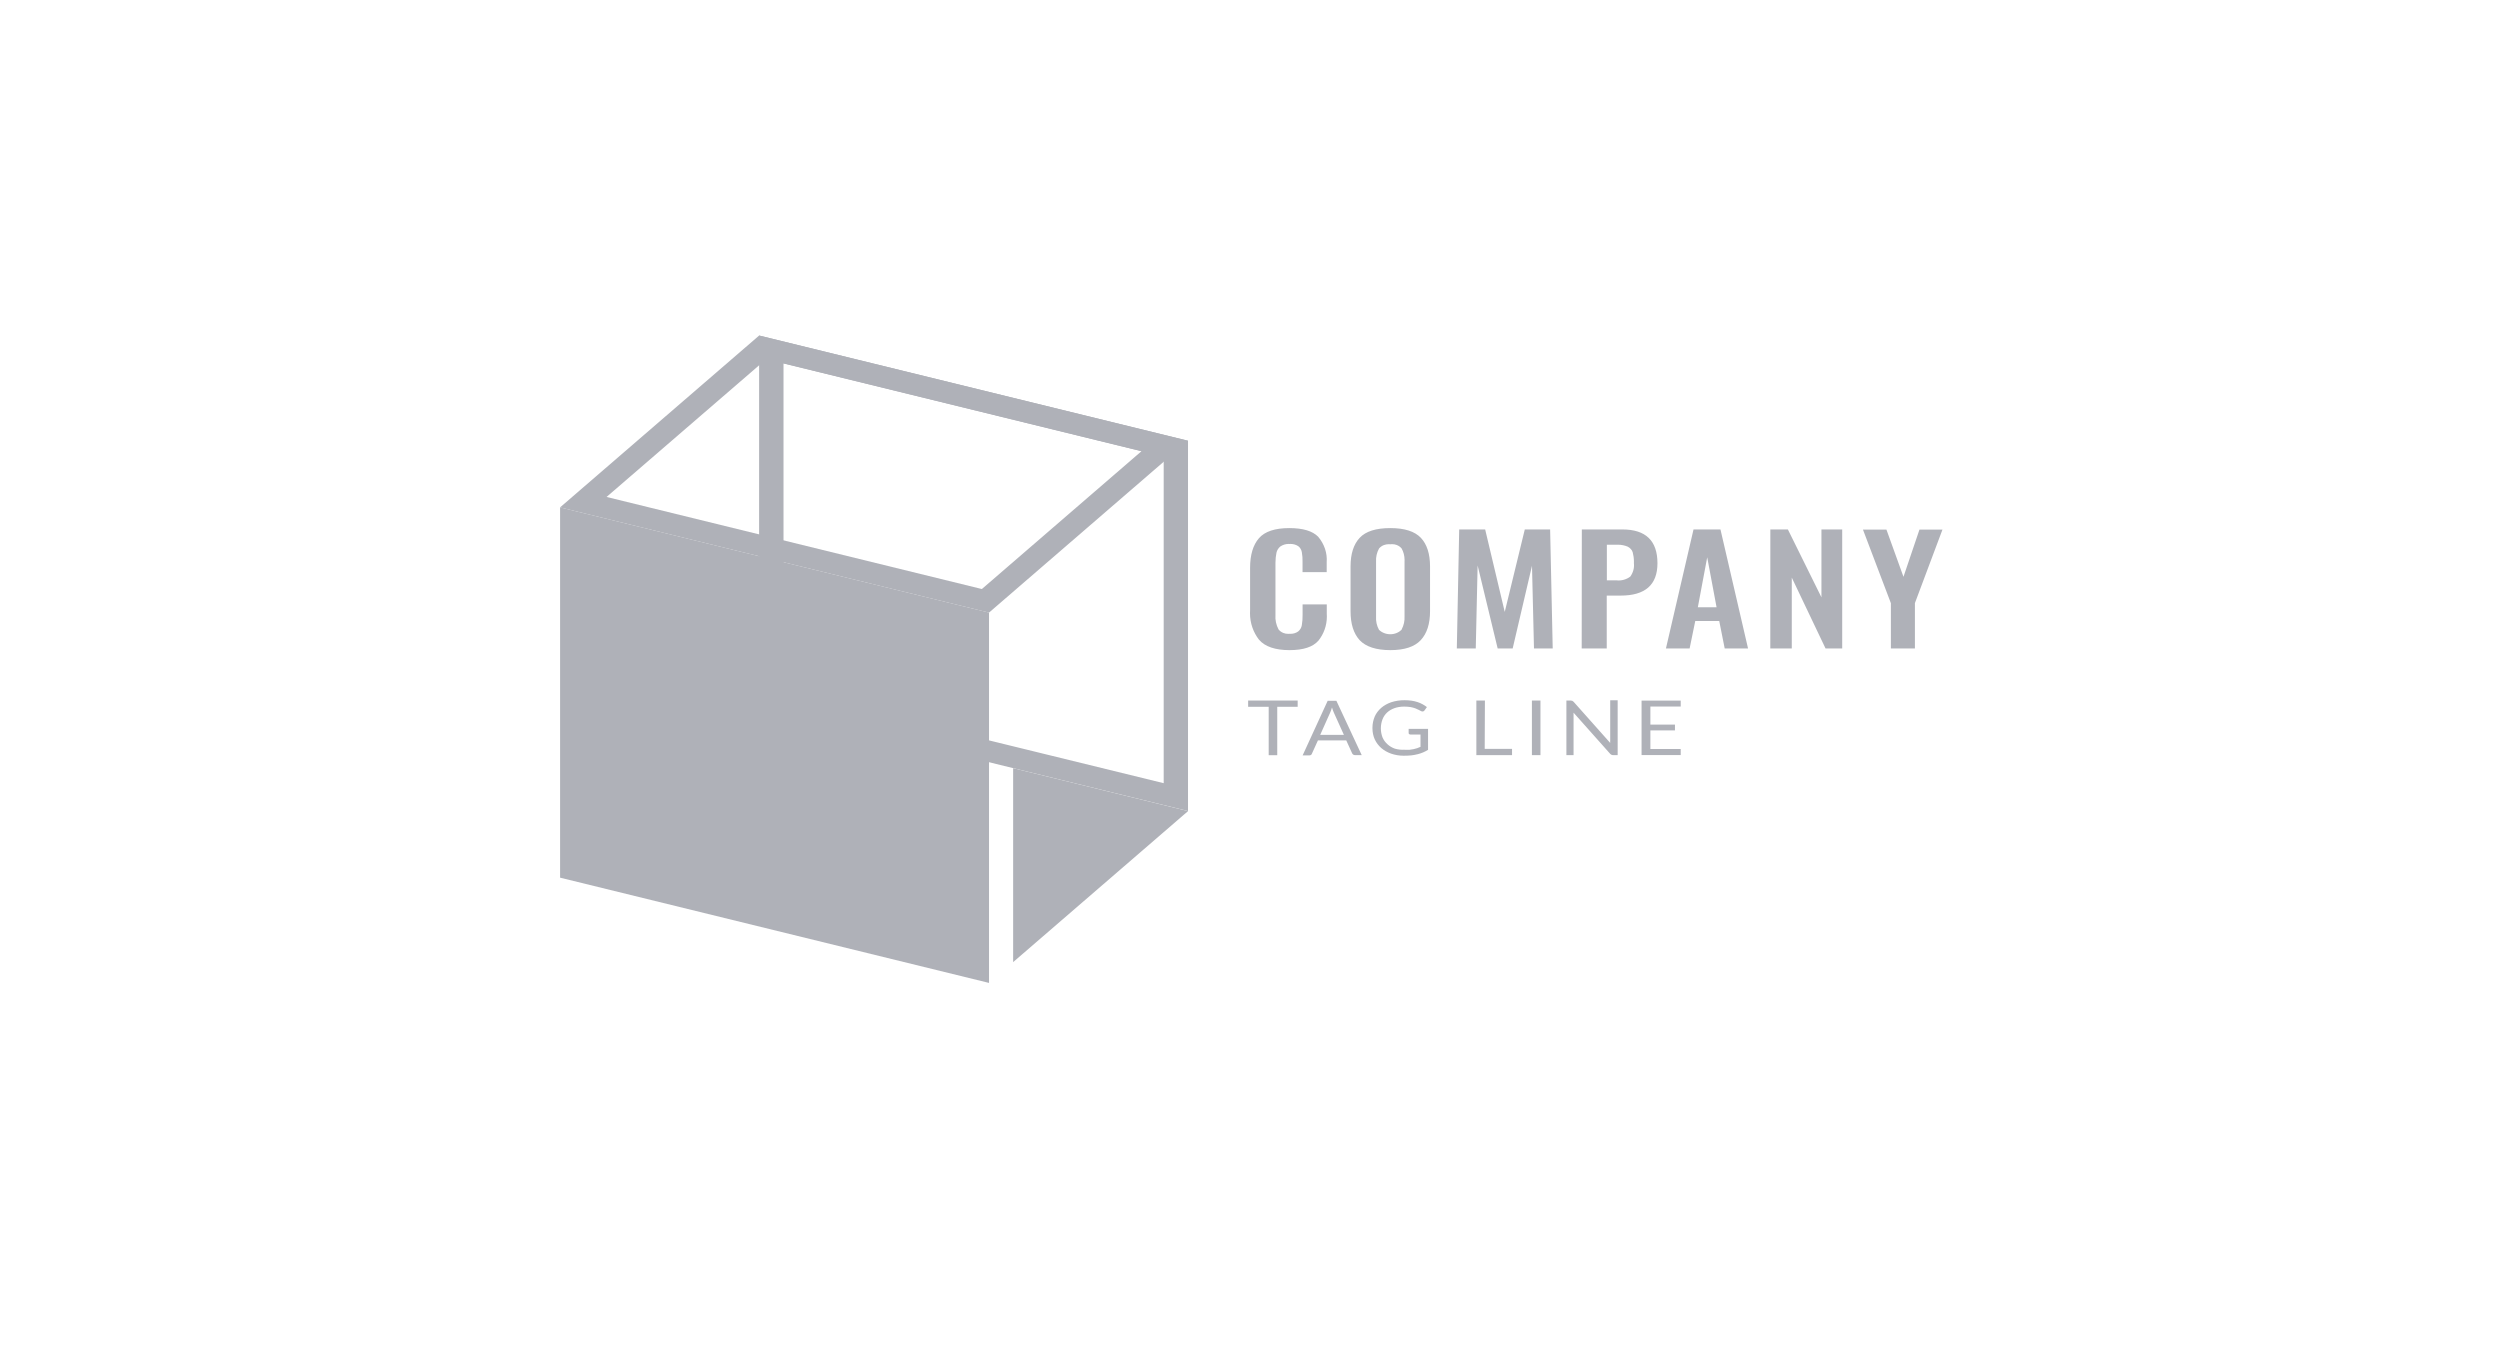
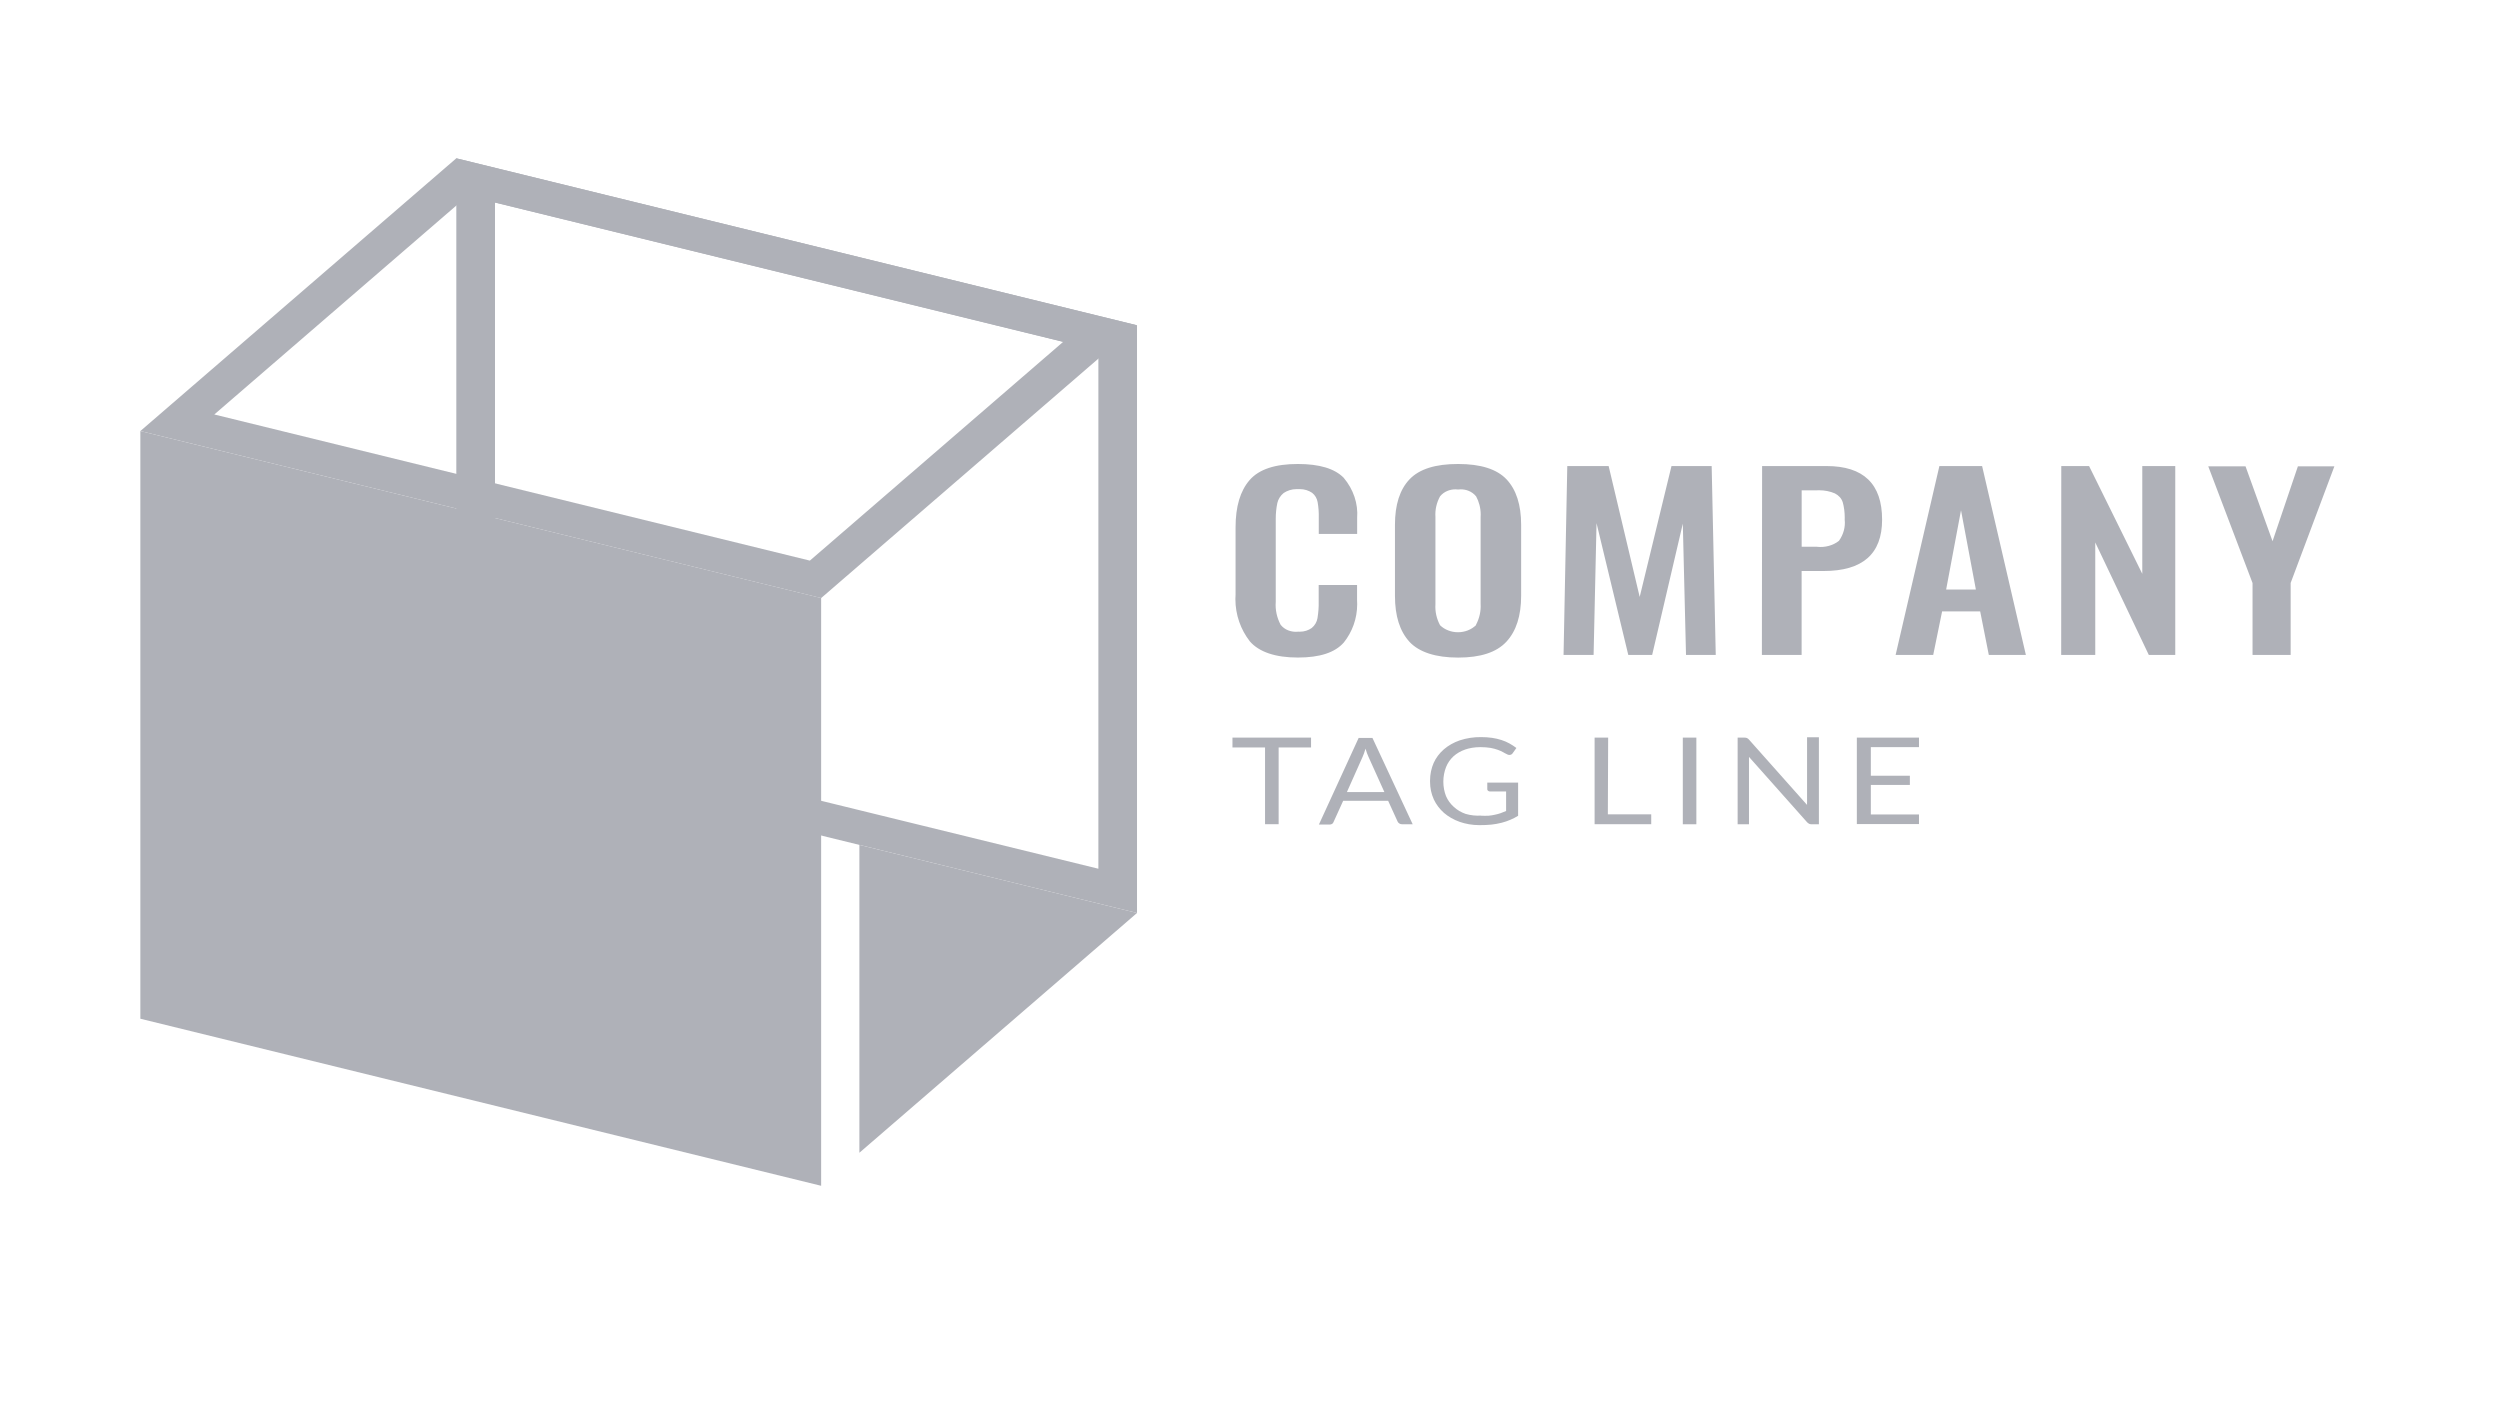
- <svg xmlns="http://www.w3.org/2000/svg" version="1.1" width="59" height="32" viewBox="0 0 59 32">
-   <path fill="#afb1b8" d="M29.713 15.098c-0.133-0.171-0.213-0.389-0.213-0.625 0-0.023 0.001-0.047 0.002-0.070l-0 0.003v-1.003c0-0.307 0.070-0.541 0.209-0.701s0.379-0.239 0.718-0.239c0.319 0 0.546 0.068 0.68 0.204 0.146 0.174 0.217 0.386 0.201 0.6v0.236h-0.57v-0.239c0.002-0.078-0.003-0.157-0.017-0.234-0.010-0.056-0.039-0.105-0.081-0.138l-0-0c-0.051-0.035-0.115-0.055-0.183-0.055-0.008 0-0.017 0-0.025 0.001l0.001-0c-0.007-0.001-0.016-0.001-0.024-0.001-0.072 0-0.139 0.022-0.194 0.059l0.001-0.001c-0.047 0.038-0.081 0.091-0.094 0.151l-0 0.002c-0.014 0.069-0.023 0.148-0.023 0.229 0 0.007 0 0.013 0 0.020v-0.001 1.217c-0.009 0.117 0.016 0.235 0.073 0.342 0.030 0.037 0.068 0.065 0.112 0.082l0.002 0.001c0.034 0.014 0.073 0.021 0.114 0.021 0.012 0 0.024-0.001 0.035-0.002l-0.001 0c0.007 0.001 0.015 0.001 0.024 0.001 0.067 0 0.129-0.021 0.179-0.057l-0.001 0.001c0.044-0.037 0.075-0.088 0.085-0.146l0-0.001c0.014-0.081 0.019-0.162 0.018-0.244v-0.247h0.571v0.225c0.001 0.018 0.002 0.039 0.002 0.060 0 0.217-0.075 0.416-0.201 0.573l0.001-0.002c-0.131 0.149-0.355 0.223-0.683 0.223s-0.577-0.080-0.717-0.245zM32.089 15.109c-0.144-0.157-0.216-0.384-0.216-0.685v-1.055c0-0.298 0.072-0.523 0.216-0.677s0.385-0.229 0.723-0.229c0.336 0 0.575 0.077 0.72 0.229 0.144 0.153 0.217 0.378 0.217 0.677v1.055c0 0.298-0.073 0.527-0.22 0.684s-0.385 0.235-0.717 0.235-0.578-0.080-0.723-0.234zM33.078 14.856c0.052-0.097 0.075-0.205 0.069-0.312v-1.292c0.001-0.010 0.001-0.023 0.001-0.035 0-0.099-0.025-0.193-0.070-0.274l0.002 0.003c-0.030-0.037-0.070-0.066-0.115-0.083l-0.002-0.001c-0.033-0.013-0.072-0.020-0.112-0.020-0.014 0-0.027 0.001-0.040 0.003l0.002-0c-0.012-0.002-0.025-0.002-0.039-0.002-0.040 0-0.079 0.008-0.115 0.021l0.002-0.001c-0.047 0.018-0.087 0.047-0.117 0.083l-0 0.001c-0.052 0.096-0.075 0.201-0.069 0.306v1.298c-0.007 0.107 0.016 0.215 0.069 0.312 0.033 0.033 0.074 0.059 0.12 0.077 0.043 0.018 0.094 0.028 0.147 0.028s0.103-0.010 0.149-0.029l-0.003 0.001c0.046-0.018 0.087-0.045 0.12-0.077v-0.006zM34.436 12.495h0.614l0.462 1.946 0.473-1.946h0.598l0.061 2.809h-0.442l-0.047-1.952-0.456 1.952h-0.354l-0.473-1.959-0.044 1.959h-0.447l0.056-2.809zM37.332 12.495h0.957c0.551 0 0.827 0.266 0.827 0.798 0 0.509-0.29 0.764-0.871 0.763h-0.326v1.248h-0.591l0.003-2.809zM38.15 13.696c0.058 0.007 0.118 0.002 0.174-0.014s0.107-0.041 0.151-0.075c0.068-0.095 0.098-0.206 0.085-0.317 0-0.009 0.001-0.020 0.001-0.031 0-0.080-0.011-0.157-0.030-0.23l0.001 0.006c-0.009-0.030-0.024-0.056-0.044-0.077l0 0c-0.021-0.023-0.045-0.042-0.073-0.056l-0.001-0.001c-0.069-0.029-0.149-0.046-0.233-0.046-0.011 0-0.022 0-0.032 0.001l0.002-0h-0.229v0.84h0.229zM39.968 12.495h0.635l0.651 2.809h-0.551l-0.129-0.648h-0.566l-0.133 0.648h-0.559l0.651-2.809zM40.511 14.331l-0.221-1.179-0.221 1.179h0.442zM41.78 12.495h0.414l0.792 1.602v-1.602h0.49v2.809h-0.393l-0.797-1.673v1.673h-0.507l0.001-2.809zM44.624 14.233l-0.658-1.734h0.554l0.402 1.114 0.377-1.114h0.543l-0.65 1.734v1.071h-0.567v-1.071zM30.625 16.533v0.147h-0.482v1.142h-0.202v-1.142h-0.485v-0.147h1.169zM32.137 17.821h-0.156c-0.001 0-0.003 0-0.004 0-0.015 0-0.028-0.005-0.040-0.012l0 0c-0.011-0.007-0.020-0.017-0.026-0.029l-0-0-0.139-0.306h-0.669l-0.139 0.306c-0.004 0.014-0.012 0.025-0.022 0.035l-0 0c-0.011 0.008-0.025 0.012-0.040 0.012-0.001 0-0.002-0-0.004-0h-0.156l0.591-1.288h0.206l0.598 1.283zM31.158 17.343h0.558l-0.237-0.525c-0.015-0.033-0.030-0.073-0.042-0.115l-0.002-0.007c-0.008 0.024-0.015 0.048-0.022 0.069l-0.022 0.054-0.234 0.523zM33.155 17.695c0.037 0.002 0.074 0.002 0.111 0 0.032-0.003 0.063-0.008 0.094-0.015 0.029-0.006 0.057-0.014 0.085-0.023 0.026-0.009 0.052-0.021 0.079-0.032v-0.29h-0.236c-0.001 0-0.001 0-0.002 0-0.011 0-0.022-0.004-0.030-0.011l0 0c-0.004-0.003-0.007-0.006-0.009-0.010l-0-0c-0.002-0.003-0.003-0.007-0.003-0.012 0-0 0-0.001 0-0.001v0-0.099h0.458v0.494c-0.072 0.045-0.155 0.081-0.243 0.103l-0.006 0.001c-0.049 0.013-0.098 0.021-0.148 0.027-0.057 0.006-0.115 0.008-0.173 0.008-0.002 0-0.005 0-0.008 0-0.104 0-0.204-0.018-0.297-0.050l0.006 0.002c-0.091-0.032-0.17-0.077-0.237-0.135l0.001 0.001c-0.063-0.056-0.115-0.124-0.151-0.2l-0.002-0.004c-0.034-0.076-0.054-0.165-0.054-0.259 0-0.003 0-0.006 0-0.009v0c-0-0.002-0-0.005-0-0.008 0-0.094 0.020-0.184 0.055-0.266l-0.002 0.004c0.034-0.077 0.086-0.146 0.152-0.204 0.067-0.058 0.148-0.103 0.237-0.134 0.101-0.033 0.209-0.049 0.317-0.048 0.055 0 0.11 0.003 0.164 0.011 0.048 0.007 0.095 0.018 0.141 0.033 0.042 0.013 0.081 0.031 0.118 0.051 0.036 0.020 0.071 0.042 0.103 0.067l-0.057 0.080c-0.005 0.007-0.011 0.013-0.019 0.017l-0 0c-0.008 0.004-0.017 0.007-0.027 0.007h-0c-0.013-0-0.026-0.004-0.037-0.010l0 0c-0.024-0.011-0.043-0.021-0.061-0.032l0.003 0.002c-0.022-0.012-0.048-0.024-0.075-0.034l-0.004-0.001c-0.030-0.011-0.067-0.021-0.104-0.028l-0.005-0.001c-0.043-0.007-0.092-0.011-0.142-0.011-0.003 0-0.006 0-0.008 0h0c-0.002-0-0.005-0-0.007-0-0.079 0-0.155 0.013-0.226 0.037l0.005-0.001c-0.066 0.023-0.125 0.057-0.174 0.102-0.047 0.044-0.084 0.097-0.108 0.157l-0.001 0.003c-0.025 0.064-0.040 0.138-0.040 0.215s0.015 0.151 0.041 0.219l-0.001-0.004c0.026 0.061 0.066 0.116 0.118 0.162 0.048 0.044 0.107 0.079 0.172 0.102 0.075 0.022 0.155 0.031 0.234 0.025zM35.039 17.674h0.645v0.147h-0.842v-1.288h0.202l-0.005 1.142zM36.355 17.821h-0.202v-1.288h0.202v1.288zM37.106 16.539c0.012 0.006 0.022 0.014 0.031 0.023l0 0 0.864 0.971c-0.001-0.007-0.001-0.015-0.001-0.023s0-0.016 0.001-0.024l-0 0.001v-0.96h0.176v1.294h-0.102c-0.002 0-0.004 0-0.007 0-0.013 0-0.026-0.003-0.038-0.008l0.001 0c-0.012-0.006-0.023-0.015-0.032-0.024l-0-0-0.863-0.97v1.002h-0.169v-1.288h0.105c0.011 0 0.023 0.002 0.033 0.006zM39.665 16.533v0.142h-0.716v0.425h0.58v0.137h-0.58v0.44h0.716v0.142h-0.924v-1.285h0.924zM18.491 8.576l8.972 2.2v7.707l-8.972-2.198v-7.709zM17.915 7.919v8.739l10.122 2.482v-8.739l-10.122-2.483z" />
-   <path fill="#afb1b8" d="M23.341 23.197l-10.123-2.484v-8.739l10.123 2.483v8.739z" />
-   <path fill="#afb1b8" d="M18.083 8.477l8.855 2.172-3.766 3.252-8.857-2.173 3.767-3.251zM17.915 7.919l-4.698 4.056 10.123 2.483 4.697-4.056-10.122-2.483zM23.91 22.706l4.128-3.564-4.128-1.013v4.577z" />
+ <svg xmlns="http://www.w3.org/2000/svg" version="1.1" width="57" height="32" viewBox="0 0 57 32">
+   <path fill="#afb1b8" d="M28.493 14.618c-0.203-0.262-0.326-0.596-0.326-0.958 0-0.036 0.001-0.071 0.004-0.107l-0 0.005v-1.538c0-0.471 0.107-0.829 0.321-1.075 0.213-0.245 0.581-0.367 1.101-0.366 0.489 0 0.837 0.105 1.042 0.313 0.224 0.266 0.333 0.591 0.308 0.919v0.362h-0.875v-0.366c0.003-0.119-0.005-0.239-0.026-0.358-0.015-0.087-0.060-0.161-0.125-0.212l-0.001-0.001c-0.079-0.053-0.175-0.084-0.279-0.084-0.013 0-0.026 0.001-0.039 0.001l0.002-0c-0.011-0.001-0.025-0.001-0.038-0.001-0.11 0-0.212 0.033-0.297 0.090l0.002-0.001c-0.072 0.058-0.124 0.139-0.145 0.232l-0 0.003c-0.022 0.105-0.035 0.226-0.035 0.351 0 0.010 0 0.021 0 0.031l-0-0.002v1.866c-0.014 0.18 0.025 0.36 0.112 0.524 0.045 0.056 0.104 0.1 0.172 0.126l0.003 0.001c0.051 0.020 0.111 0.032 0.173 0.032 0.019 0 0.037-0.001 0.055-0.003l-0.002 0c0.011 0.001 0.024 0.001 0.037 0.001 0.102 0 0.197-0.032 0.274-0.087l-0.002 0.001c0.068-0.056 0.115-0.135 0.13-0.224l0-0.002c0.020-0.124 0.030-0.249 0.027-0.374v-0.379h0.875v0.346c0.002 0.027 0.003 0.059 0.003 0.091 0 0.332-0.115 0.638-0.308 0.878l0.002-0.003c-0.201 0.228-0.544 0.342-1.047 0.342s-0.884-0.122-1.1-0.375zM32.137 14.634c-0.221-0.24-0.332-0.588-0.332-1.050v-1.618c0-0.457 0.11-0.803 0.332-1.037s0.59-0.351 1.109-0.35c0.515 0 0.882 0.117 1.103 0.35 0.221 0.235 0.333 0.58 0.333 1.037v1.617c0 0.457-0.112 0.807-0.337 1.049s-0.59 0.361-1.1 0.361-0.886-0.122-1.109-0.359zM33.653 14.245c0.079-0.149 0.115-0.314 0.105-0.478v-1.981c0.001-0.016 0.002-0.035 0.002-0.053 0-0.152-0.039-0.296-0.107-0.421l0.002 0.005c-0.046-0.057-0.107-0.101-0.176-0.128l-0.003-0.001c-0.051-0.020-0.11-0.031-0.171-0.031-0.021 0-0.042 0.001-0.062 0.004l0.002-0c-0.018-0.002-0.038-0.004-0.059-0.004-0.062 0-0.121 0.011-0.176 0.032l0.003-0.001c-0.072 0.027-0.133 0.071-0.179 0.128l-0.001 0.001c-0.080 0.147-0.116 0.308-0.105 0.469v1.99c-0.011 0.165 0.025 0.329 0.105 0.479 0.051 0.050 0.114 0.091 0.185 0.118 0.067 0.027 0.144 0.042 0.225 0.042s0.158-0.016 0.229-0.044l-0.004 0.001c0.071-0.028 0.133-0.068 0.185-0.118v-0.010zM35.735 10.626h0.942l0.708 2.984 0.725-2.984h0.916l0.093 4.307h-0.678l-0.073-2.994-0.699 2.994h-0.544l-0.724-3.005-0.067 3.005h-0.685l0.085-4.307zM40.176 10.626h1.468c0.845 0 1.268 0.407 1.268 1.223 0 0.781-0.445 1.171-1.335 1.17h-0.5v1.914h-0.906l0.005-4.308zM41.43 12.467c0.090 0.010 0.18 0.003 0.267-0.021 0.085-0.023 0.165-0.062 0.231-0.115 0.104-0.146 0.15-0.316 0.131-0.486 0.001-0.014 0.001-0.031 0.001-0.047 0-0.122-0.016-0.241-0.047-0.353l0.002 0.009c-0.014-0.046-0.037-0.085-0.067-0.119l0 0c-0.032-0.035-0.070-0.064-0.112-0.085l-0.002-0.001c-0.105-0.045-0.228-0.071-0.357-0.071-0.017 0-0.033 0-0.050 0.001l0.002-0h-0.351v1.287h0.352zM44.219 10.626h0.973l0.998 4.307h-0.845l-0.197-0.993h-0.868l-0.203 0.993h-0.857l0.998-4.307zM45.050 13.442l-0.339-1.808-0.339 1.808h0.677zM46.996 10.626h0.635l1.213 2.457v-2.457h0.752v4.307h-0.603l-1.221-2.565v2.565h-0.777l0.002-4.307zM51.357 13.291l-1.009-2.659h0.85l0.616 1.708 0.578-1.708h0.832l-0.997 2.659v1.642h-0.869v-1.643zM29.892 16.817v0.225h-0.739v1.75h-0.31v-1.75h-0.743v-0.225h1.792zM32.21 18.793h-0.239c-0.002 0-0.004 0-0.007 0-0.023 0-0.044-0.007-0.061-0.019l0 0c-0.017-0.011-0.031-0.026-0.039-0.045l-0-0.001-0.214-0.469h-1.026l-0.213 0.469c-0.007 0.021-0.018 0.039-0.033 0.053l-0 0c-0.017 0.012-0.039 0.019-0.062 0.019-0.002 0-0.004-0-0.006-0h-0.239l0.906-1.975h0.315l0.917 1.968zM30.709 18.059h0.855l-0.363-0.804c-0.023-0.051-0.046-0.112-0.064-0.176l-0.003-0.010c-0.013 0.037-0.023 0.074-0.034 0.105l-0.033 0.083-0.358 0.803zM33.771 18.598c0.057 0.003 0.114 0.003 0.171 0 0.049-0.004 0.097-0.012 0.145-0.023 0.044-0.009 0.088-0.021 0.131-0.036 0.040-0.014 0.080-0.031 0.121-0.049v-0.444h-0.362c-0.001 0-0.002 0-0.003 0-0.017 0-0.033-0.006-0.046-0.016l0 0c-0.006-0.004-0.010-0.010-0.014-0.016l-0-0c-0.003-0.005-0.004-0.011-0.004-0.018 0-0.001 0-0.001 0-0.002v0-0.151h0.703v0.757c-0.11 0.068-0.237 0.123-0.372 0.158l-0.010 0.002c-0.075 0.019-0.15 0.033-0.227 0.041-0.088 0.009-0.176 0.012-0.265 0.012-0.003 0-0.007 0-0.011 0-0.159 0-0.312-0.027-0.455-0.077l0.010 0.003c-0.14-0.049-0.26-0.119-0.364-0.208l0.002 0.001c-0.097-0.086-0.176-0.19-0.231-0.307l-0.002-0.006c-0.053-0.117-0.083-0.253-0.083-0.397 0-0.004 0-0.009 0-0.013v0.001c-0-0.004-0-0.008-0-0.012 0-0.145 0.030-0.283 0.084-0.407l-0.003 0.007c0.052-0.117 0.132-0.224 0.234-0.313 0.103-0.089 0.227-0.158 0.363-0.205 0.155-0.051 0.32-0.076 0.485-0.074 0.084 0 0.169 0.005 0.252 0.017 0.074 0.011 0.146 0.027 0.215 0.050 0.064 0.020 0.124 0.047 0.181 0.078 0.055 0.031 0.108 0.065 0.158 0.103l-0.087 0.122c-0.007 0.011-0.017 0.020-0.029 0.026l-0 0c-0.012 0.007-0.026 0.010-0.042 0.011h-0c-0.021-0-0.040-0.006-0.057-0.016l0.001 0c-0.037-0.017-0.066-0.033-0.094-0.050l0.005 0.003c-0.034-0.019-0.074-0.037-0.115-0.052l-0.006-0.002c-0.046-0.017-0.102-0.032-0.16-0.043l-0.007-0.001c-0.065-0.011-0.141-0.017-0.218-0.017-0.004 0-0.008 0-0.013 0h0.001c-0.003-0-0.007-0-0.011-0-0.121 0-0.238 0.020-0.346 0.057l0.008-0.002c-0.101 0.035-0.192 0.088-0.267 0.156-0.072 0.067-0.129 0.149-0.166 0.241l-0.002 0.005c-0.038 0.098-0.061 0.211-0.061 0.329s0.022 0.232 0.063 0.336l-0.002-0.006c0.039 0.093 0.101 0.178 0.181 0.249 0.074 0.068 0.164 0.121 0.264 0.156 0.115 0.034 0.237 0.047 0.359 0.039zM36.659 18.567h0.989v0.225h-1.291v-1.975h0.309l-0.007 1.75zM38.677 18.793h-0.309v-1.975h0.309v1.975zM39.83 16.827c0.019 0.009 0.034 0.021 0.047 0.036l0 0 1.324 1.489c-0.001-0.011-0.001-0.023-0.001-0.035s0-0.025 0.001-0.037l-0 0.002v-1.472h0.27v1.984h-0.156c-0.003 0-0.007 0-0.010 0-0.021 0-0.040-0.004-0.058-0.012l0.001 0c-0.019-0.010-0.035-0.022-0.048-0.037l-0-0-1.323-1.488v1.536h-0.259v-1.975h0.161c0.018 0 0.035 0.003 0.051 0.009zM43.753 16.817v0.217h-1.098v0.652h0.89v0.21h-0.89v0.674h1.098v0.218h-1.417v-1.971h1.417zM11.286 4.617l13.757 3.372v11.818l-13.757-3.371v-11.82zM10.404 3.609v13.401l15.52 3.806v-13.399l-15.52-3.807z" />
+   <path fill="#afb1b8" d="M18.722 27.036l-15.522-3.809v-13.399l15.522 3.807v13.401z" />
+   <path fill="#afb1b8" d="M10.661 4.465l13.578 3.33-5.774 4.987-13.579-3.332 5.776-4.986zM10.404 3.609l-7.204 6.219 15.522 3.808 7.202-6.22-15.52-3.807zM19.595 26.282l6.329-5.466-6.33-1.552v7.019z" />
</svg>
